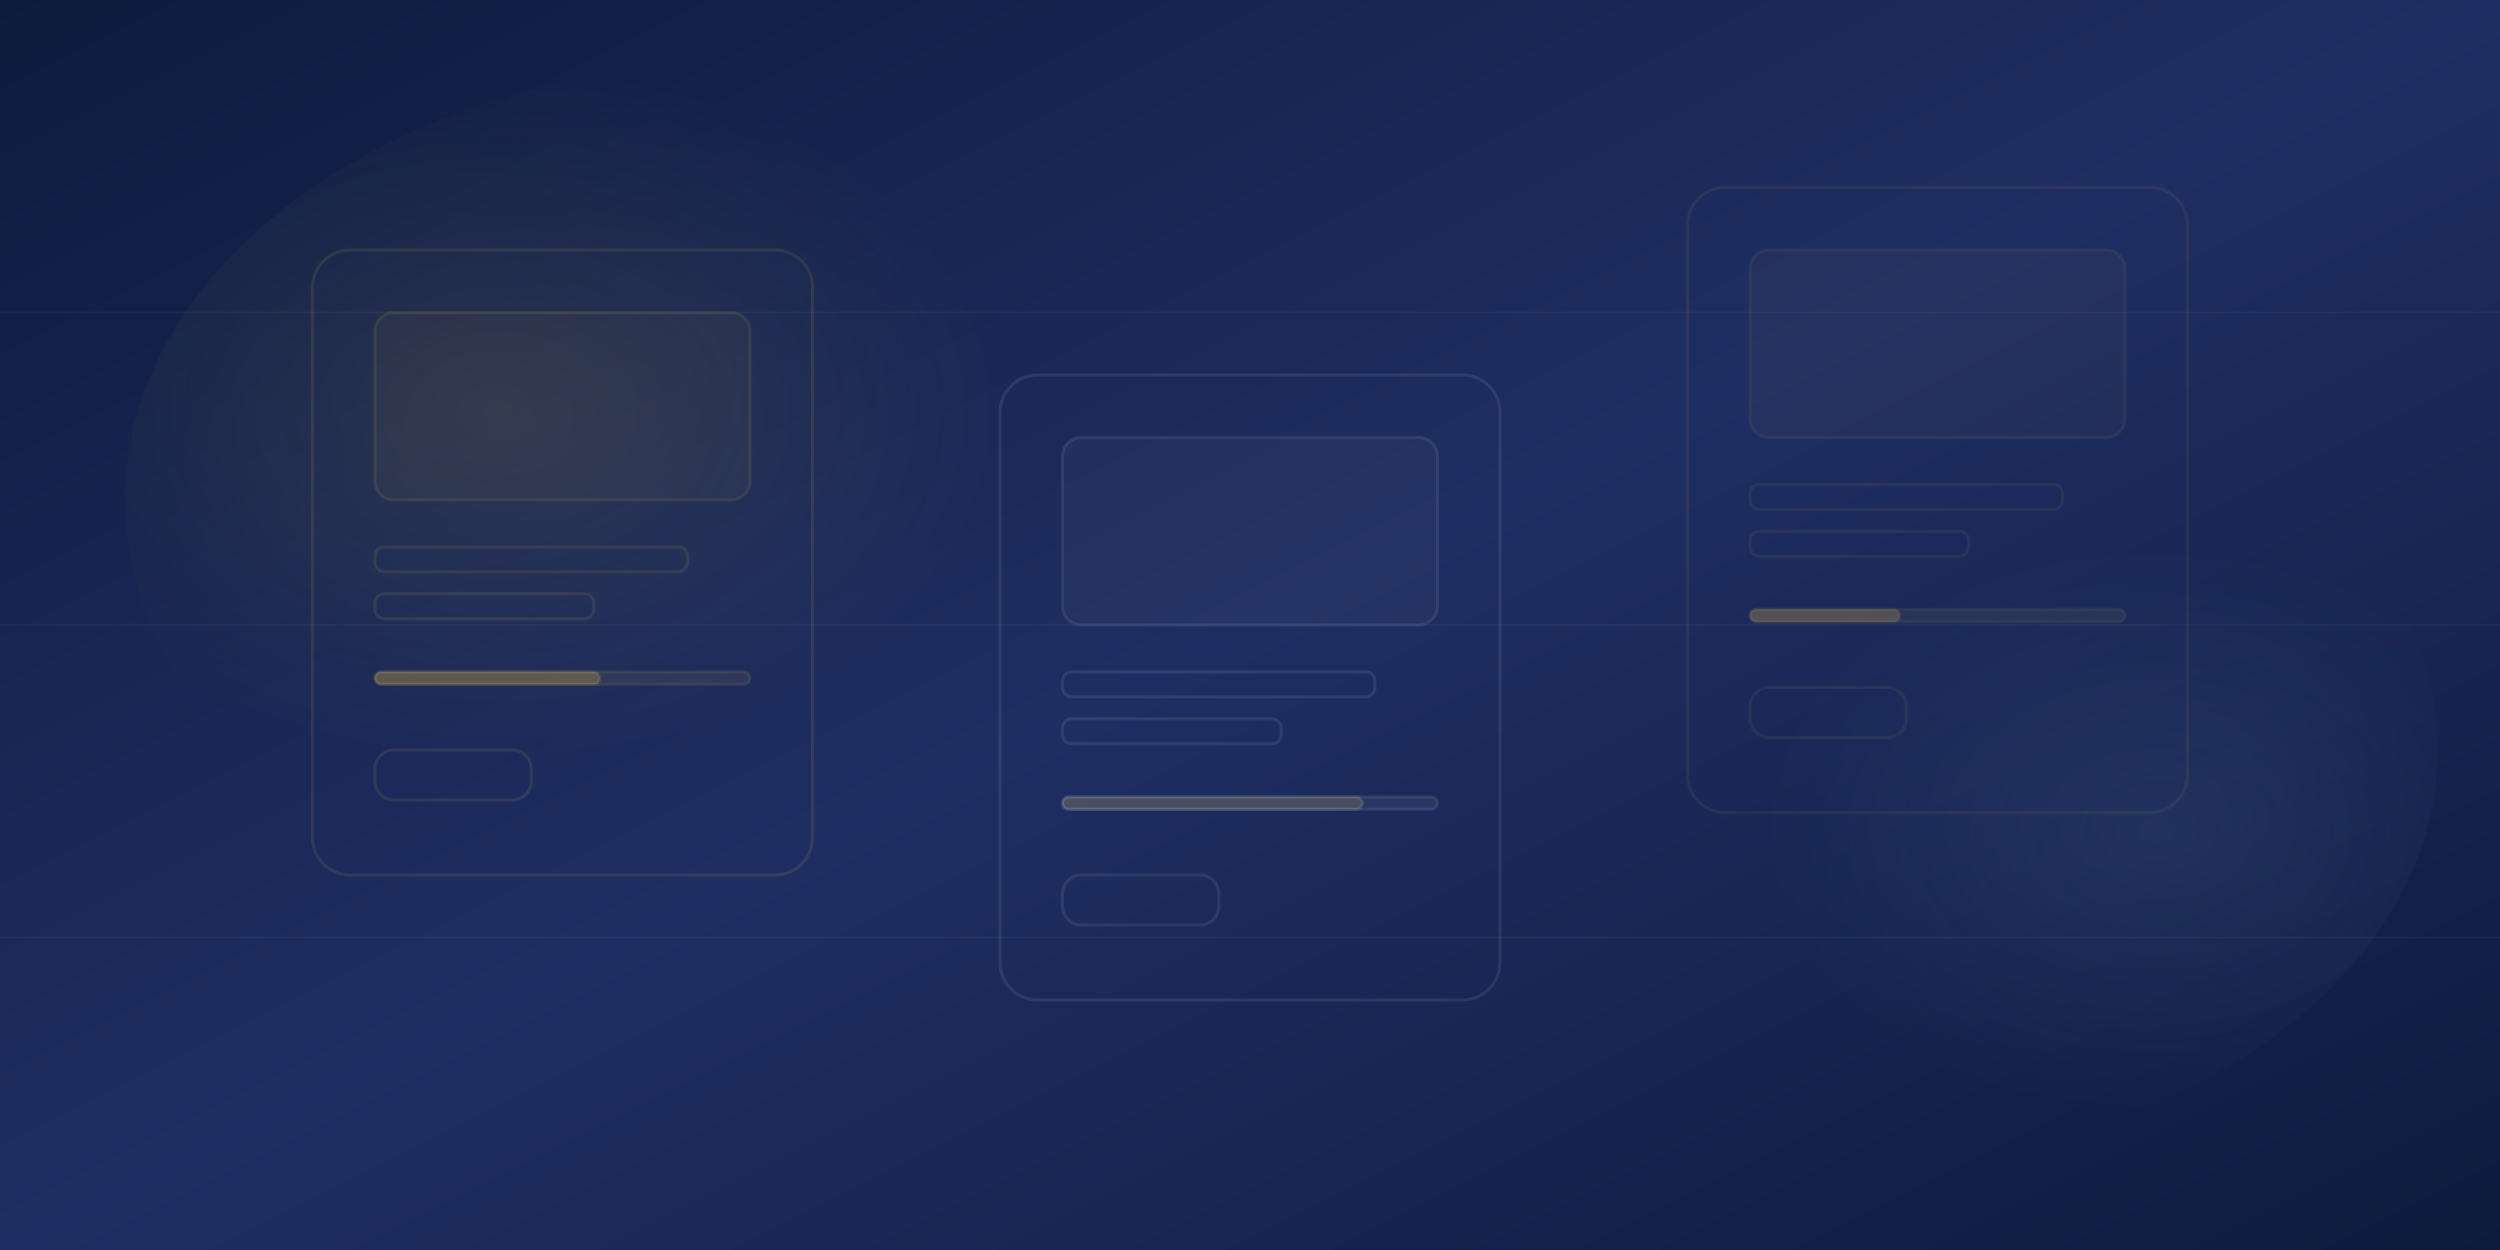
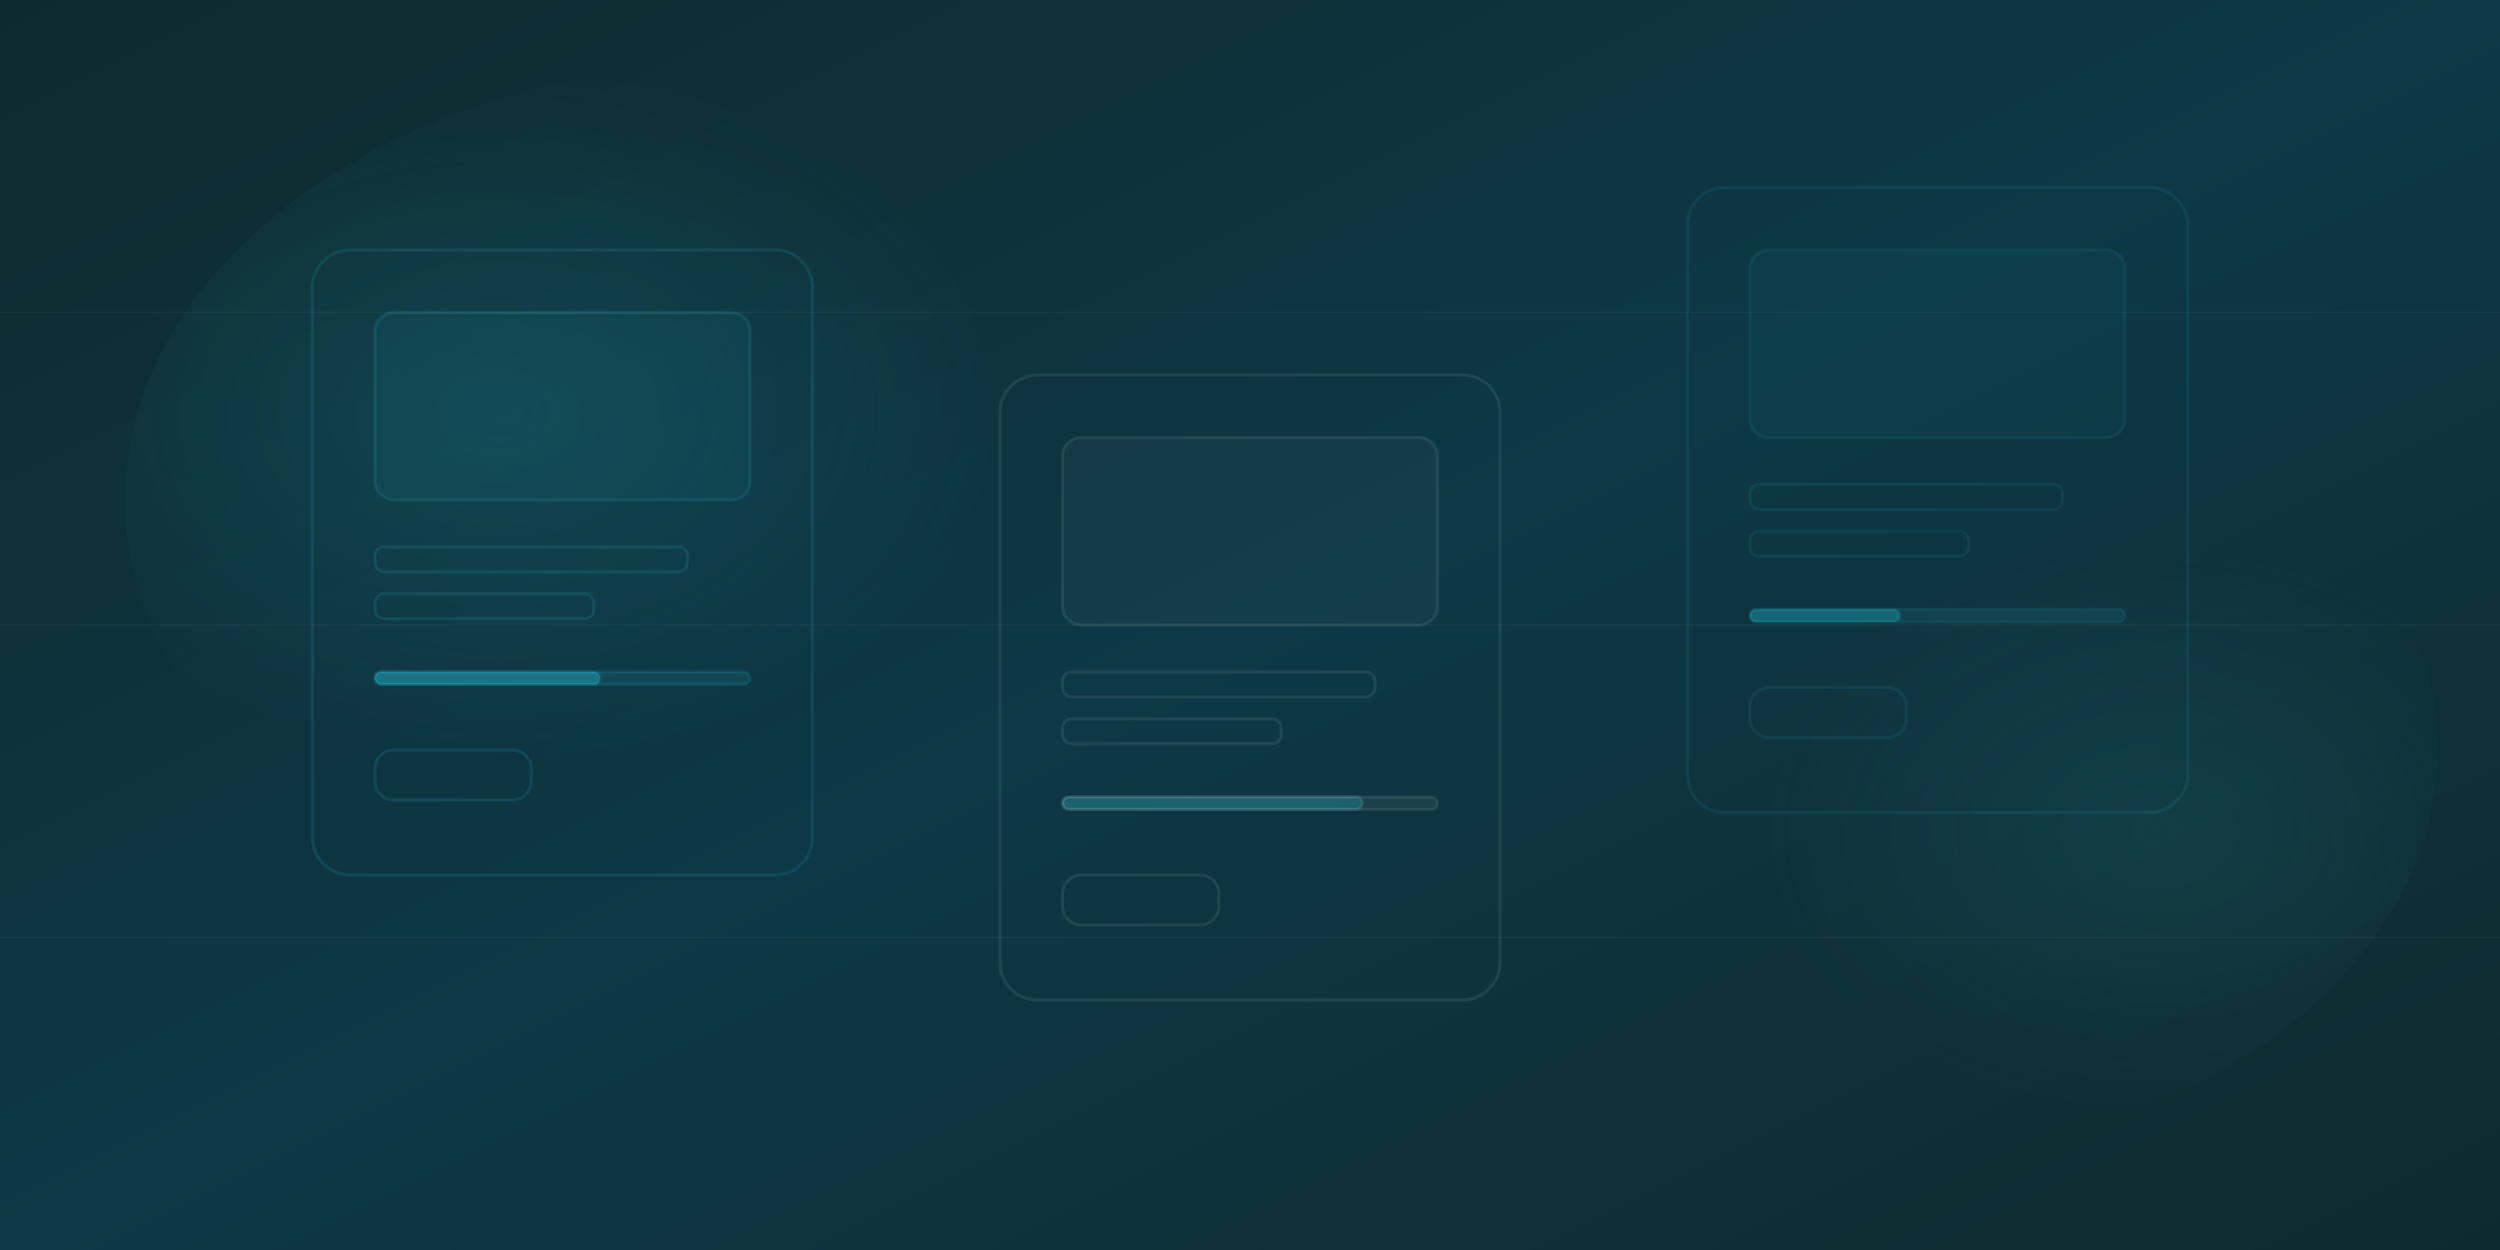
<svg xmlns="http://www.w3.org/2000/svg" viewBox="0 0 800 400" fill="none">
  <defs>
    <linearGradient id="lh-bg" x1="0%" y1="0%" x2="100%" y2="100%">
-       <stop offset="0%" stop-color="#0D1B3E" />
-       <stop offset="50%" stop-color="#1F2E62" />
-       <stop offset="100%" stop-color="#0D1B3E" />
+       <stop offset="0%" stop-color="#0f2a2e" />
+       <stop offset="50%" stop-color="#0D3845" />
+       <stop offset="100%" stop-color="#0f2a2e" />
    </linearGradient>
    <radialGradient id="lh-glow1" cx="30%" cy="40%" r="40%">
-       <stop offset="0%" stop-color="#C9A84C" stop-opacity="0.12" />
-       <stop offset="100%" stop-color="#C9A84C" stop-opacity="0" />
+       <stop offset="0%" stop-color="#2cd7f2" stop-opacity="0.12" />
+       <stop offset="100%" stop-color="#2cd7f2" stop-opacity="0" />
    </radialGradient>
    <radialGradient id="lh-glow2" cx="75%" cy="60%" r="35%">
-       <stop offset="0%" stop-color="#5A729F" stop-opacity="0.18" />
-       <stop offset="100%" stop-color="#5A729F" stop-opacity="0" />
+       <stop offset="0%" stop-color="#2A7A84" stop-opacity="0.18" />
+       <stop offset="100%" stop-color="#2A7A84" stop-opacity="0" />
    </radialGradient>
  </defs>
  <rect width="800" height="400" fill="url(#lh-bg)" />
  <ellipse cx="240" cy="160" rx="200" ry="140" fill="url(#lh-glow1)" />
  <ellipse cx="600" cy="240" rx="180" ry="130" fill="url(#lh-glow2)" />
-   <g stroke="#C9A84C" stroke-opacity="0.12" stroke-width="1" fill="none">
+   <g stroke="#2cd7f2" stroke-opacity="0.12" stroke-width="1" fill="none">
    <rect x="100" y="80" width="160" height="200" rx="12" />
-     <rect x="120" y="100" width="120" height="60" rx="6" fill="#C9A84C" fill-opacity="0.05" />
+     <rect x="120" y="100" width="120" height="60" rx="6" fill="#2cd7f2" fill-opacity="0.05" />
    <rect x="120" y="175" width="100" height="8" rx="3" />
    <rect x="120" y="190" width="70" height="8" rx="3" />
-     <rect x="120" y="215" width="120" height="4" rx="2" fill="#C9A84C" fill-opacity="0.1" />
-     <rect x="120" y="215" width="72" height="4" rx="2" fill="#C9A84C" fill-opacity="0.3" />
+     <rect x="120" y="215" width="120" height="4" rx="2" fill="#2cd7f2" fill-opacity="0.1" />
+     <rect x="120" y="215" width="72" height="4" rx="2" fill="#2cd7f2" fill-opacity="0.3" />
    <rect x="120" y="240" width="50" height="16" rx="6" />
  </g>
  <g stroke="#ffffff" stroke-opacity="0.08" stroke-width="1" fill="none">
    <rect x="320" y="120" width="160" height="200" rx="12" />
    <rect x="340" y="140" width="120" height="60" rx="6" fill="#ffffff" fill-opacity="0.03" />
    <rect x="340" y="215" width="100" height="8" rx="3" />
    <rect x="340" y="230" width="70" height="8" rx="3" />
    <rect x="340" y="255" width="120" height="4" rx="2" fill="#ffffff" fill-opacity="0.06" />
-     <rect x="340" y="255" width="96" height="4" rx="2" fill="#C9A84C" fill-opacity="0.2" />
+     <rect x="340" y="255" width="96" height="4" rx="2" fill="#2cd7f2" fill-opacity="0.2" />
    <rect x="340" y="280" width="50" height="16" rx="6" />
  </g>
-   <g stroke="#C9A84C" stroke-opacity="0.08" stroke-width="1" fill="none">
+   <g stroke="#2cd7f2" stroke-opacity="0.08" stroke-width="1" fill="none">
    <rect x="540" y="60" width="160" height="200" rx="12" />
-     <rect x="560" y="80" width="120" height="60" rx="6" fill="#C9A84C" fill-opacity="0.04" />
+     <rect x="560" y="80" width="120" height="60" rx="6" fill="#2cd7f2" fill-opacity="0.04" />
    <rect x="560" y="155" width="100" height="8" rx="3" />
    <rect x="560" y="170" width="70" height="8" rx="3" />
-     <rect x="560" y="195" width="120" height="4" rx="2" fill="#C9A84C" fill-opacity="0.08" />
-     <rect x="560" y="195" width="48" height="4" rx="2" fill="#C9A84C" fill-opacity="0.25" />
+     <rect x="560" y="195" width="120" height="4" rx="2" fill="#2cd7f2" fill-opacity="0.08" />
+     <rect x="560" y="195" width="48" height="4" rx="2" fill="#2cd7f2" fill-opacity="0.25" />
    <rect x="560" y="220" width="50" height="16" rx="6" />
  </g>
  <g opacity="0.04" stroke="white" stroke-width="0.5">
    <line x1="0" y1="100" x2="800" y2="100" />
    <line x1="0" y1="200" x2="800" y2="200" />
    <line x1="0" y1="300" x2="800" y2="300" />
  </g>
</svg>
